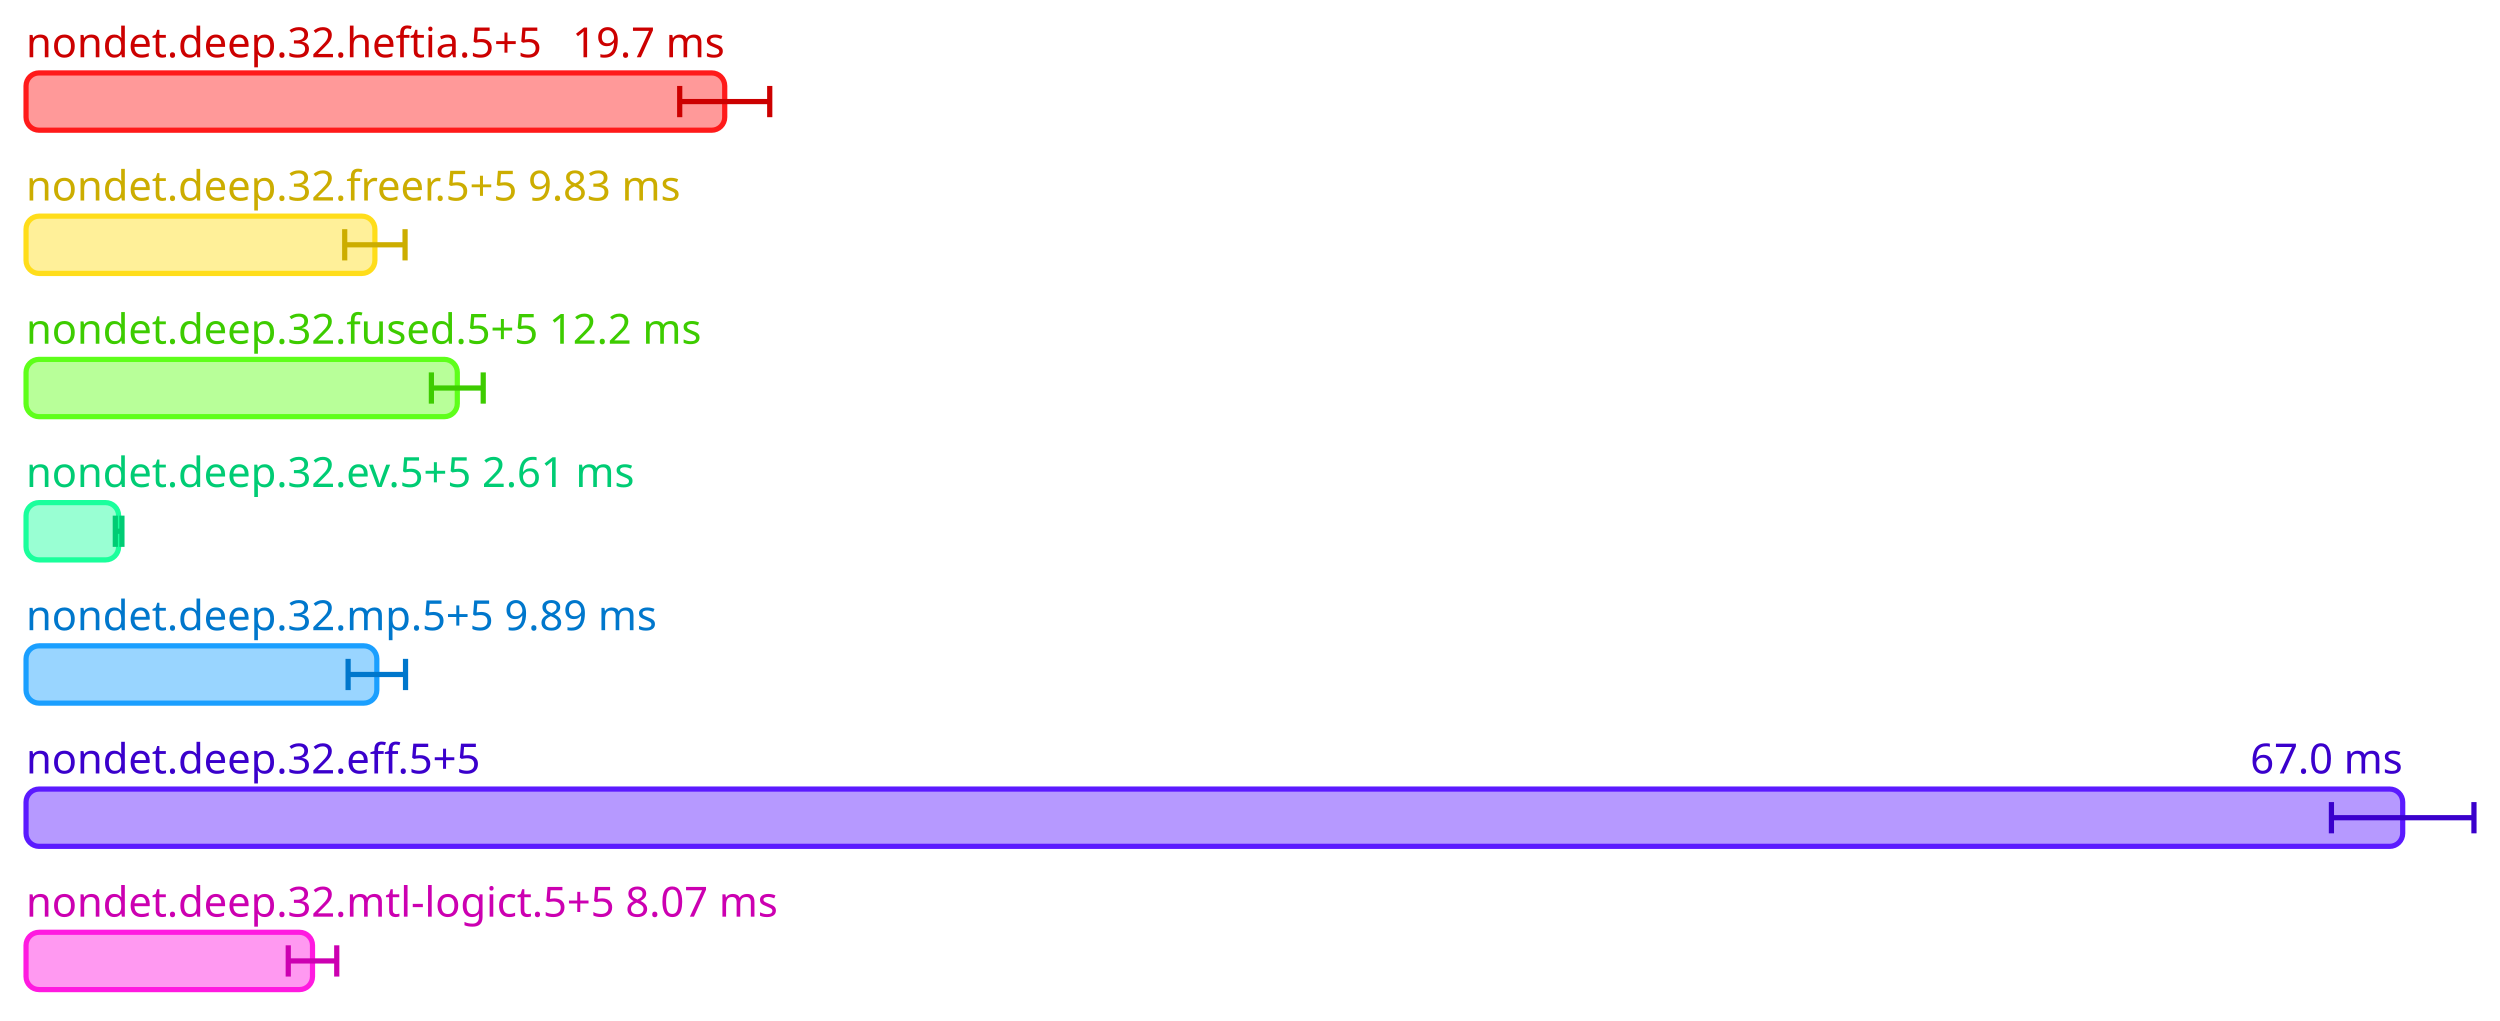
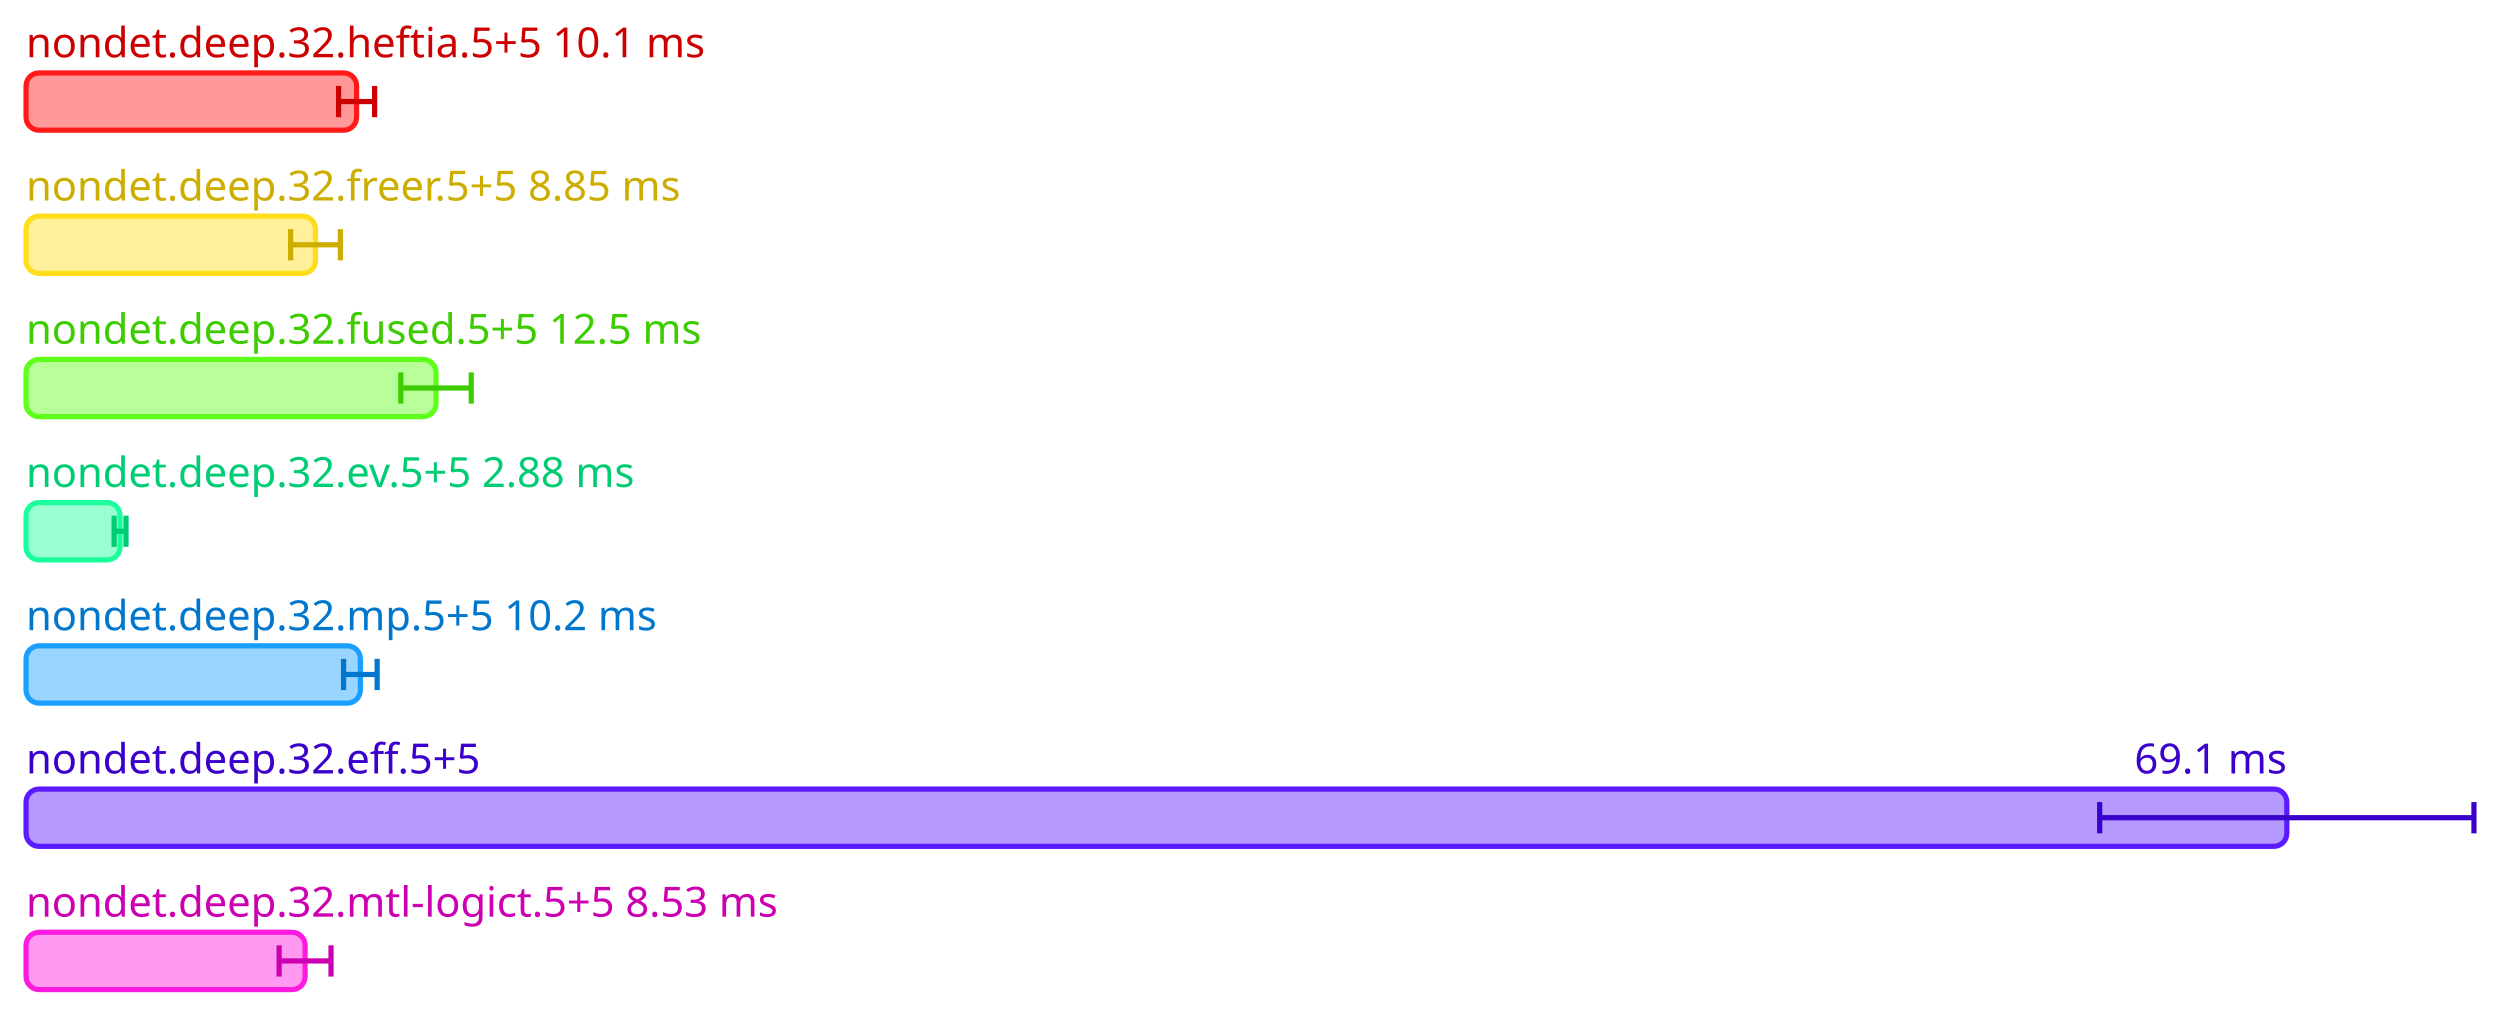
<svg xmlns="http://www.w3.org/2000/svg" height="392" width="960.0" font-size="16" font-family="sans-serif" stroke-width="2">
  <g transform="translate(10.0 0)">
-     <g fill="hsl(0, 100%, 40%)">
-       <text y="22">nondet.deep.32.heftia.5+5</text>
-       <text y="22" x="268.292" text-anchor="end">19.7 ms</text>
-     </g>
+     <text fill="hsl(0, 100%, 40%)" y="22">nondet.deep.32.heftia.5+5 10.1 ms</text>
    <g>
-       <rect y="28" rx="5" height="22" width="268.292" fill="hsl(0, 100%, 80%)" stroke="hsl(0, 100%, 55%)" />
+       <rect y="28" rx="5" height="22" width="126.937" fill="hsl(0, 100%, 80%)" stroke="hsl(0, 100%, 55%)" />
      <g stroke="hsl(0, 100%, 40%)">
-         <line x1="251.007" x2="285.578" y1="39" y2="39" />
-         <line x1="251.007" x2="251.007" y1="33" y2="45" />
-         <line x1="285.578" x2="285.578" y1="33" y2="45" />
+         <line x1="120.015" x2="133.859" y1="39" y2="39" />
+         <line x1="120.015" x2="120.015" y1="33" y2="45" />
+         <line x1="133.859" x2="133.859" y1="33" y2="45" />
      </g>
    </g>
-     <text fill="hsl(51, 100%, 40%)" y="77">nondet.deep.32.freer.5+5 9.83 ms</text>
+     <text fill="hsl(51, 100%, 40%)" y="77">nondet.deep.32.freer.5+5 8.85 ms</text>
    <g>
-       <rect y="83" rx="5" height="22" width="133.958" fill="hsl(51, 100%, 80%)" stroke="hsl(51, 100%, 55%)" />
+       <rect y="83" rx="5" height="22" width="111.149" fill="hsl(51, 100%, 80%)" stroke="hsl(51, 100%, 55%)" />
      <g stroke="hsl(51, 100%, 40%)">
-         <line x1="122.371" x2="145.546" y1="94" y2="94" />
-         <line x1="122.371" x2="122.371" y1="88" y2="100" />
-         <line x1="145.546" x2="145.546" y1="88" y2="100" />
+         <line x1="101.602" x2="120.696" y1="94" y2="94" />
+         <line x1="101.602" x2="101.602" y1="88" y2="100" />
+         <line x1="120.696" x2="120.696" y1="88" y2="100" />
      </g>
    </g>
-     <text fill="hsl(102, 100%, 40%)" y="132">nondet.deep.32.fused.5+5 12.2 ms</text>
+     <text fill="hsl(102, 100%, 40%)" y="132">nondet.deep.32.fused.5+5 12.5 ms</text>
    <g>
-       <rect y="138" rx="5" height="22" width="165.604" fill="hsl(102, 100%, 80%)" stroke="hsl(102, 100%, 55%)" />
+       <rect y="138" rx="5" height="22" width="157.431" fill="hsl(102, 100%, 80%)" stroke="hsl(102, 100%, 55%)" />
      <g stroke="hsl(102, 100%, 40%)">
-         <line x1="155.651" x2="175.558" y1="149" y2="149" />
-         <line x1="155.651" x2="155.651" y1="143" y2="155" />
-         <line x1="175.558" x2="175.558" y1="143" y2="155" />
+         <line x1="143.911" x2="170.95" y1="149" y2="149" />
+         <line x1="143.911" x2="143.911" y1="143" y2="155" />
+         <line x1="170.95" x2="170.95" y1="143" y2="155" />
      </g>
    </g>
-     <text fill="hsl(154, 100%, 40%)" y="187">nondet.deep.32.ev.5+5 2.61 ms</text>
+     <text fill="hsl(154, 100%, 40%)" y="187">nondet.deep.32.ev.5+5 2.88 ms</text>
    <g>
-       <rect y="193" rx="5" height="22" width="35.548" fill="hsl(154, 100%, 80%)" stroke="hsl(154, 100%, 55%)" />
+       <rect y="193" rx="5" height="22" width="36.109" fill="hsl(154, 100%, 80%)" stroke="hsl(154, 100%, 55%)" />
      <g stroke="hsl(154, 100%, 40%)">
-         <line x1="34.277" x2="36.82" y1="204" y2="204" />
-         <line x1="34.277" x2="34.277" y1="198" y2="210" />
-         <line x1="36.82" x2="36.82" y1="198" y2="210" />
+         <line x1="33.834" x2="38.384" y1="204" y2="204" />
+         <line x1="33.834" x2="33.834" y1="198" y2="210" />
+         <line x1="38.384" x2="38.384" y1="198" y2="210" />
      </g>
    </g>
-     <text fill="hsl(205, 100%, 40%)" y="242">nondet.deep.32.mp.5+5 9.89 ms</text>
+     <text fill="hsl(205, 100%, 40%)" y="242">nondet.deep.32.mp.5+5 10.2 ms</text>
    <g>
-       <rect y="248" rx="5" height="22" width="134.7" fill="hsl(205, 100%, 80%)" stroke="hsl(205, 100%, 55%)" />
+       <rect y="248" rx="5" height="22" width="128.379" fill="hsl(205, 100%, 80%)" stroke="hsl(205, 100%, 55%)" />
      <g stroke="hsl(205, 100%, 40%)">
-         <line x1="123.676" x2="145.724" y1="259" y2="259" />
-         <line x1="123.676" x2="123.676" y1="253" y2="265" />
-         <line x1="145.724" x2="145.724" y1="253" y2="265" />
+         <line x1="121.933" x2="134.826" y1="259" y2="259" />
+         <line x1="121.933" x2="121.933" y1="253" y2="265" />
+         <line x1="134.826" x2="134.826" y1="253" y2="265" />
      </g>
    </g>
    <g fill="hsl(257, 100%, 40%)">
      <text y="297">nondet.deep.32.eff.5+5</text>
-       <text y="297" x="912.634" text-anchor="end">67.0 ms</text>
+       <text y="297" x="868.141" text-anchor="end">69.1 ms</text>
    </g>
    <g>
-       <rect y="303" rx="5" height="22" width="912.634" fill="hsl(257, 100%, 80%)" stroke="hsl(257, 100%, 55%)" />
+       <rect y="303" rx="5" height="22" width="868.141" fill="hsl(257, 100%, 80%)" stroke="hsl(257, 100%, 55%)" />
      <g stroke="hsl(257, 100%, 40%)">
-         <line x1="885.267" x2="940.0" y1="314" y2="314" />
-         <line x1="885.267" x2="885.267" y1="308" y2="320" />
+         <line x1="796.282" x2="940.0" y1="314" y2="314" />
+         <line x1="796.282" x2="796.282" y1="308" y2="320" />
        <line x1="940.0" x2="940.0" y1="308" y2="320" />
      </g>
    </g>
-     <text fill="hsl(308, 100%, 40%)" y="352">nondet.deep.32.mtl-logict.5+5 8.07 ms</text>
+     <text fill="hsl(308, 100%, 40%)" y="352">nondet.deep.32.mtl-logict.5+5 8.53 ms</text>
    <g>
-       <rect y="358" rx="5" height="22" width="110" fill="hsl(308, 100%, 80%)" stroke="hsl(308, 100%, 55%)" />
+       <rect y="358" rx="5" height="22" width="107.149" fill="hsl(308, 100%, 80%)" stroke="hsl(308, 100%, 55%)" />
      <g stroke="hsl(308, 100%, 40%)">
-         <line x1="100.689" x2="119.312" y1="369" y2="369" />
-         <line x1="100.689" x2="100.689" y1="363" y2="375" />
-         <line x1="119.312" x2="119.312" y1="363" y2="375" />
+         <line x1="97.184" x2="117.115" y1="369" y2="369" />
+         <line x1="97.184" x2="97.184" y1="363" y2="375" />
+         <line x1="117.115" x2="117.115" y1="363" y2="375" />
      </g>
    </g>
  </g>
</svg>
